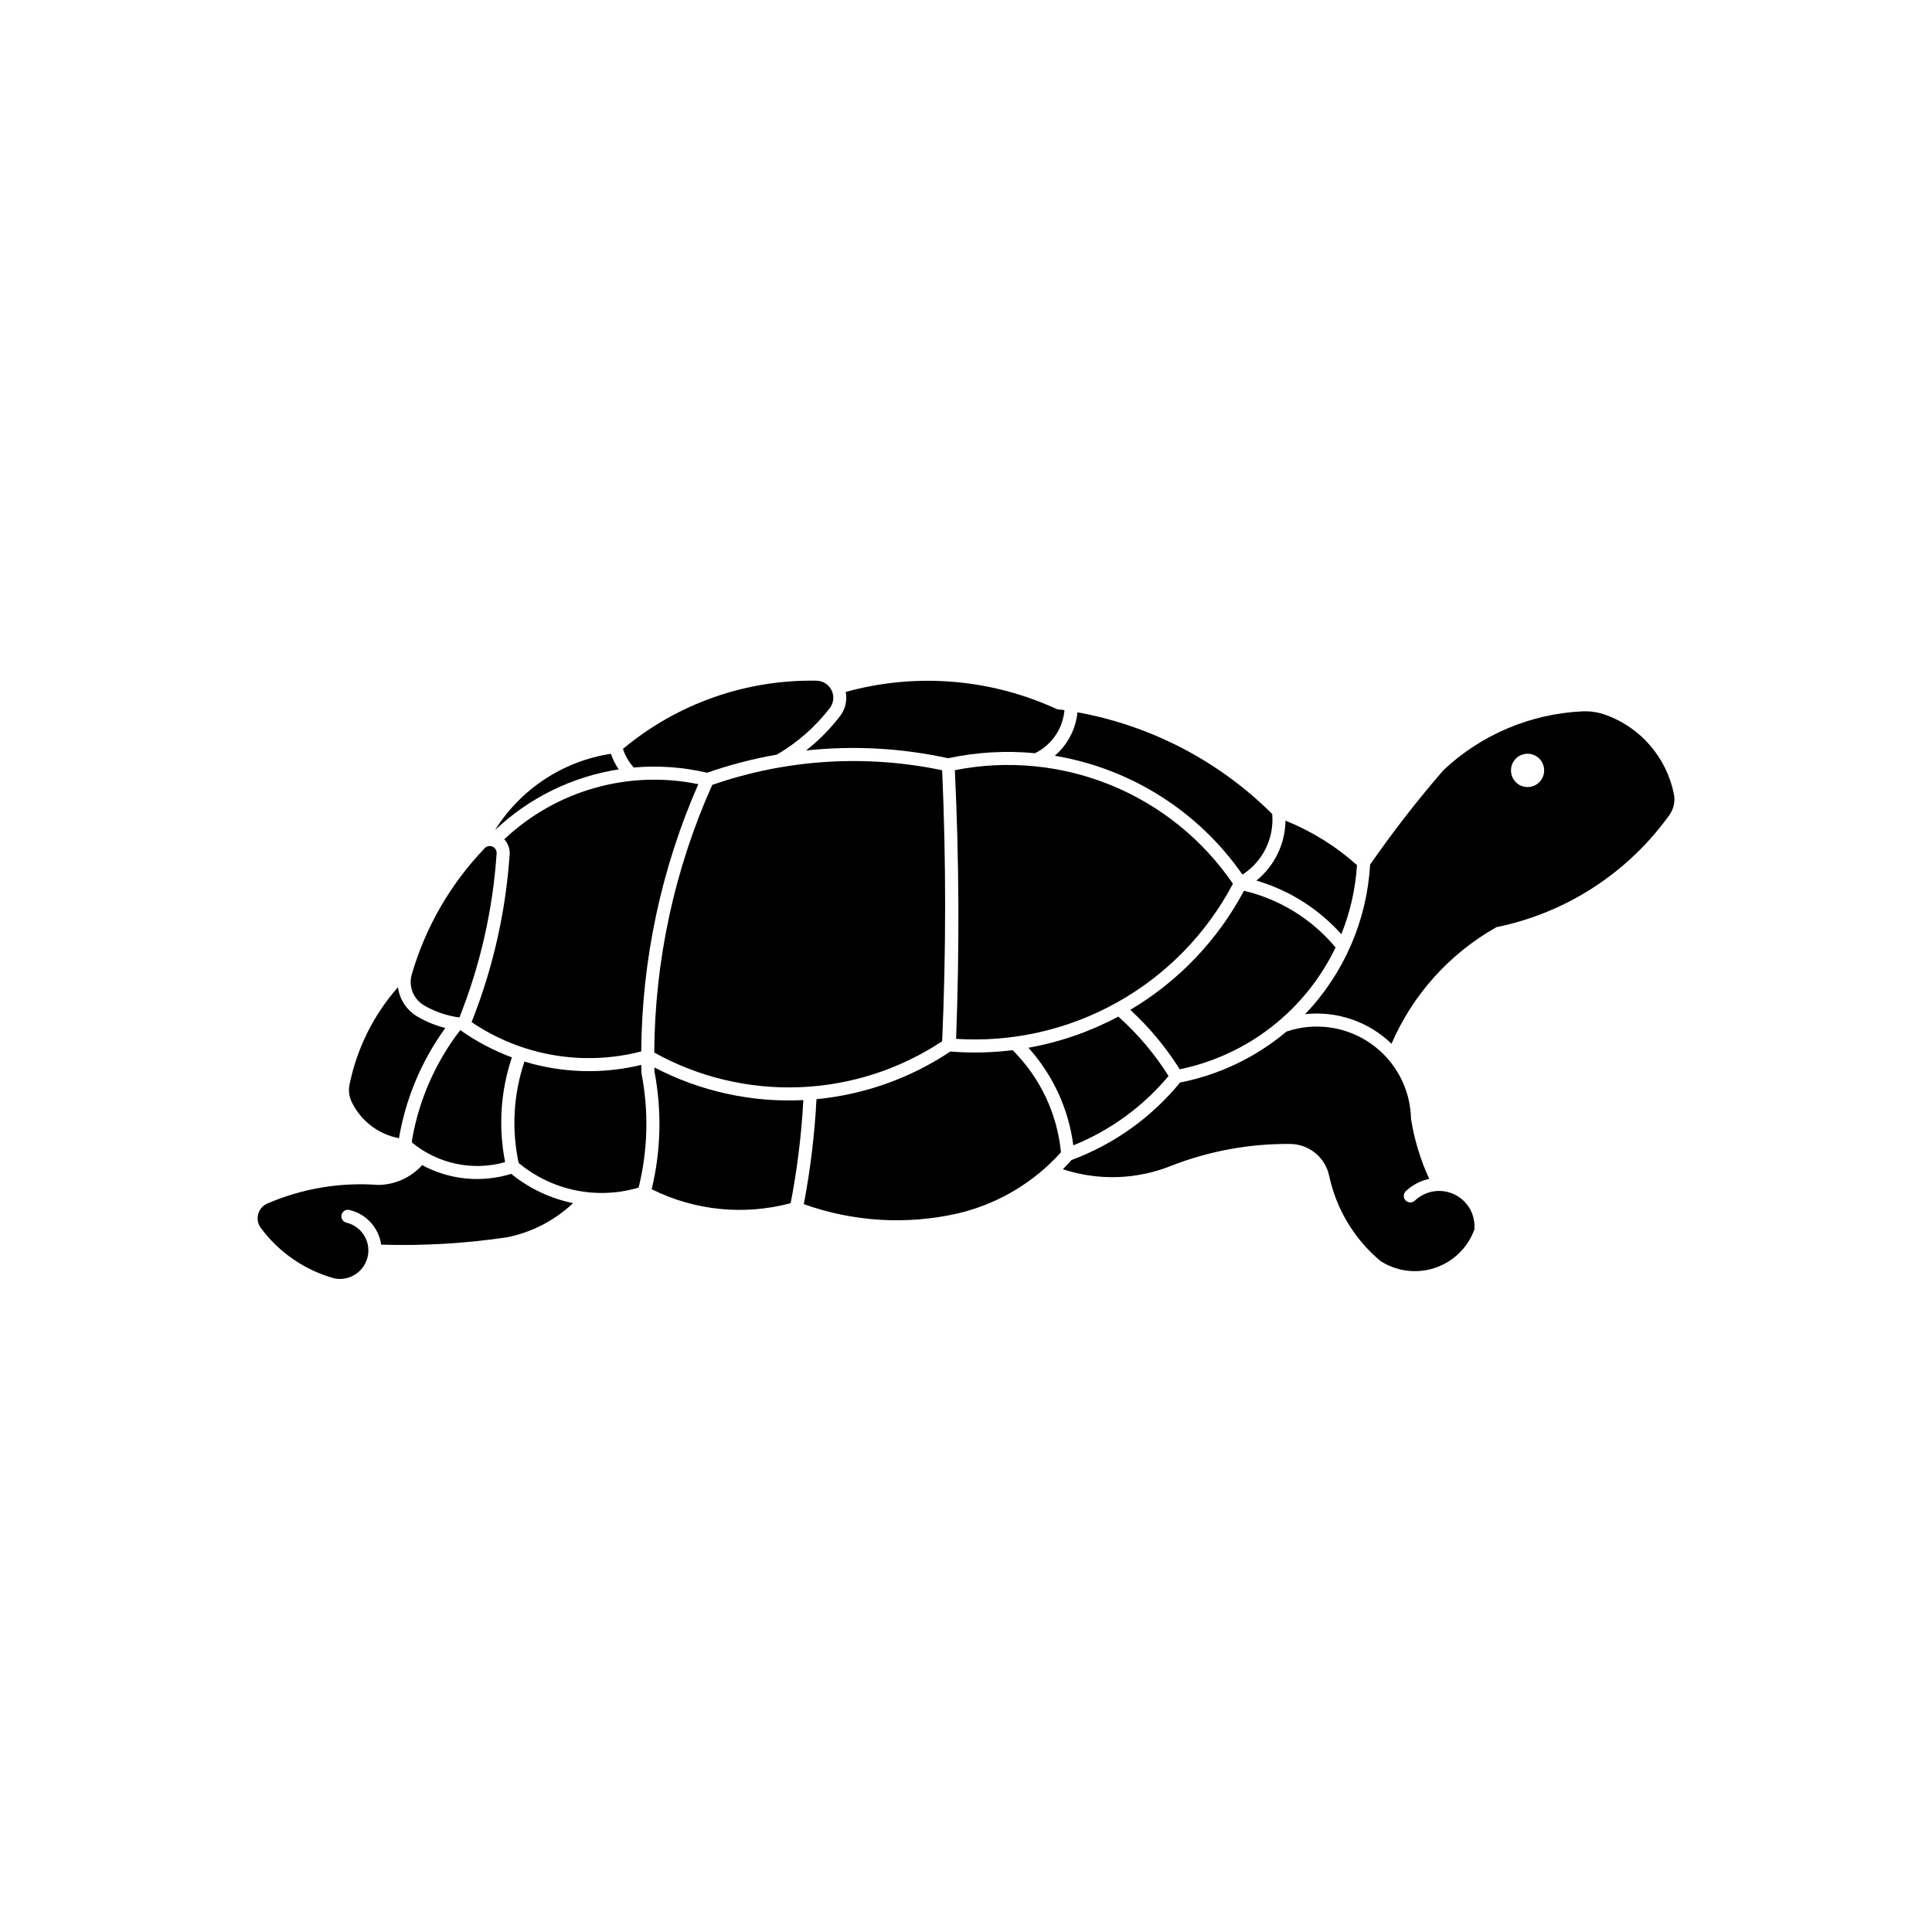
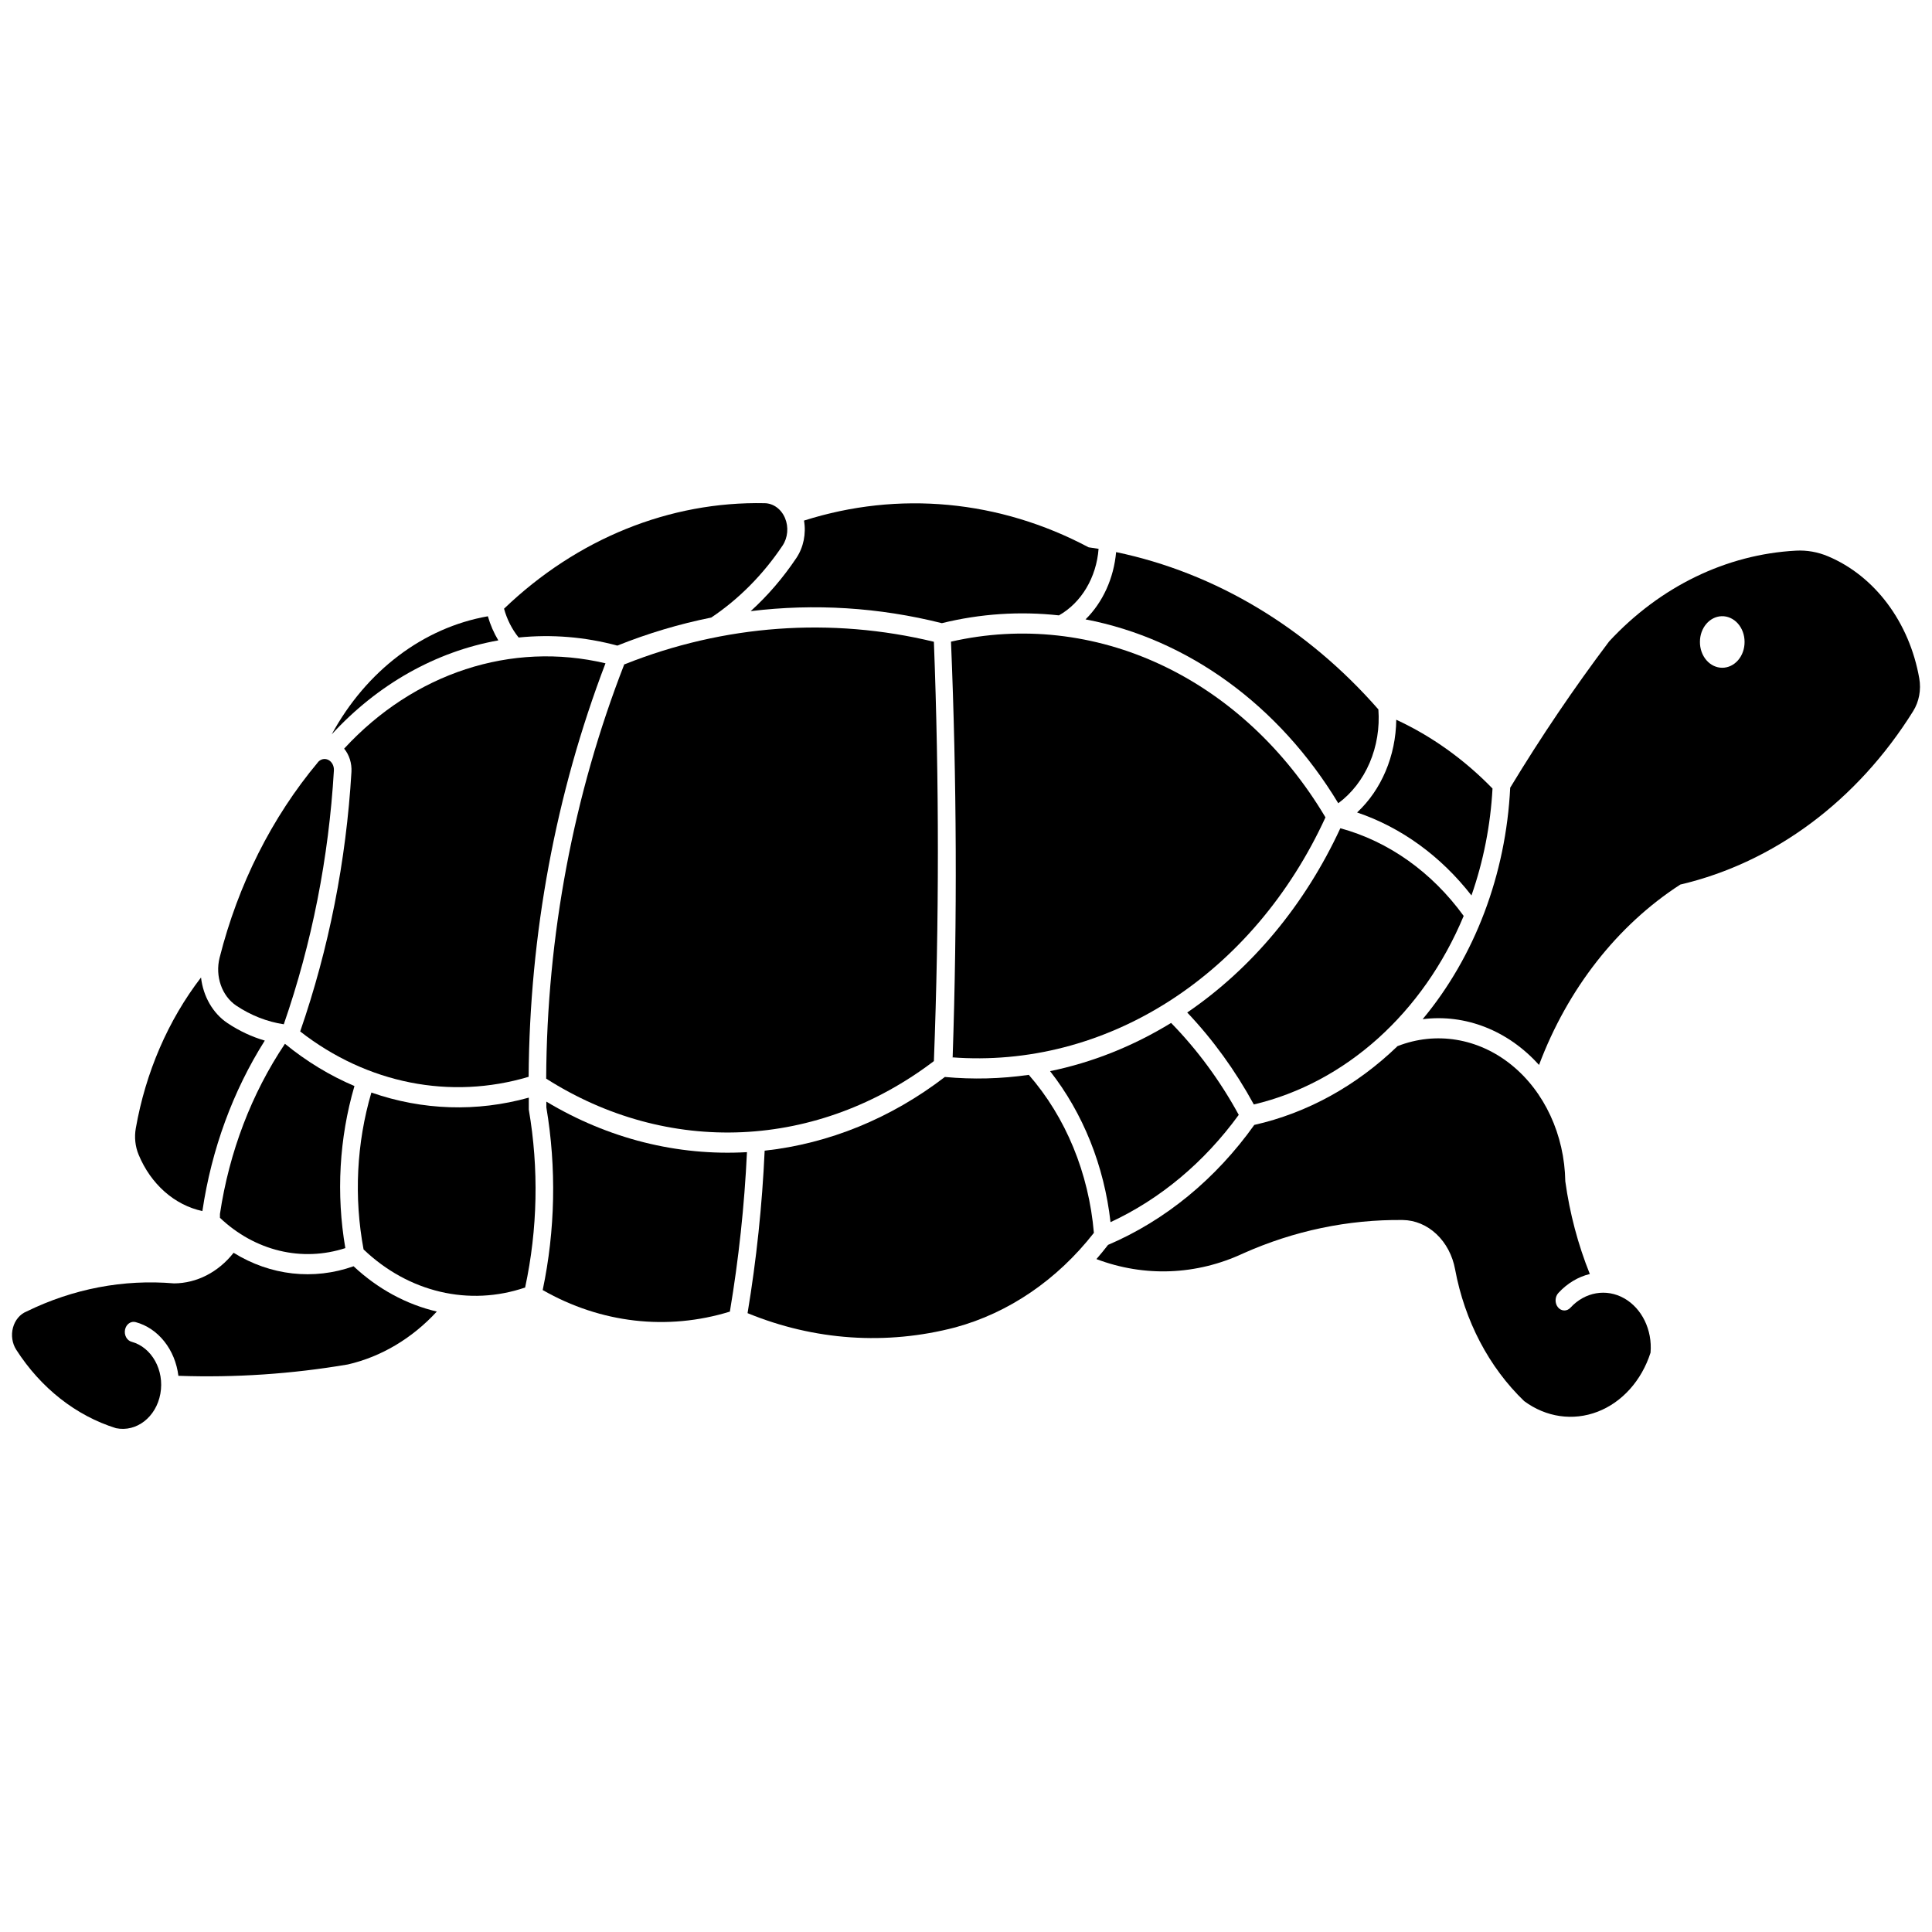
- <svg xmlns="http://www.w3.org/2000/svg" width="700pt" height="700pt" version="1.1" viewBox="0 0 700 550" fill="currentColor">
-   <g>
-     <path d="m573.33 182.74c-18.762 0.867-36.598 8.402-50.297 21.254-9.473 10.941-18.355 22.375-26.617 34.254-1.152 20.297-9.504 39.516-23.555 54.207 11.516-1.27 22.992 2.66 31.309 10.719 7.715-17.855 21.062-32.691 38.008-42.242 25.25-5.152 47.629-19.652 62.645-40.602 1.594-2.215 2.191-4.996 1.652-7.672-2.656-13.152-11.953-23.977-24.551-28.59-2.75-1.012-5.676-1.461-8.602-1.328zm-20.039 15.352c1.621-0.047 3.195 0.566 4.359 1.695 1.164 1.129 1.82 2.684 1.82 4.305 0.02 1.605-0.605 3.152-1.734 4.293s-2.664 1.781-4.269 1.781c-1.605 0-3.141-0.641-4.269-1.781-1.129-1.141-1.754-2.688-1.734-4.293 0-3.246 2.582-5.902 5.828-6z" />
-     <path d="m450.16 241.89c3.625-2.332 6.551-5.613 8.449-9.484 1.902-3.871 2.711-8.188 2.34-12.488-19.246-19.145-43.855-31.988-70.562-36.836-0.621 6.113-3.566 11.754-8.227 15.754 27.551 4.582 52.074 20.113 68 43.055z" />
-     <path d="m292.04 196.93c4.609-3.633 8.746-7.82 12.324-12.473 1.914-2.484 2.664-5.676 2.055-8.754 25.461-7.047 52.594-4.828 76.57 6.258 0.895 0.109 1.789 0.227 2.68 0.352-0.578 6.707-4.625 12.617-10.664 15.586-10.531-1.004-21.156-0.391-31.5 1.824-16.898-3.699-34.281-4.648-51.48-2.809z" />
-     <path d="m175.62 232.32c-12.375 12.883-21.445 28.574-26.43 45.73-1.258 4.34 0.598 8.977 4.504 11.246 3.926 2.277 8.262 3.758 12.762 4.352 7.559-18.984 12.105-39.031 13.48-59.418 0.078-1.062-0.52-2.059-1.492-2.488-0.973-0.43-2.109-0.199-2.844 0.574z" />
-     <path d="m346.12 301.38c20.406 1.367 40.766-3.215 58.621-13.188 17.855-9.973 32.434-24.906 41.973-42.996-10.914-15.98-26.281-28.398-44.191-35.711-17.914-7.316-37.582-9.203-56.559-5.434 1.547 32.422 1.695 64.895 0.445 97.328z" />
-     <path d="m161.39 297.48c-3.531-0.895-6.922-2.273-10.07-4.102-3.906-2.266-6.543-6.215-7.133-10.691-8.855 10.027-14.906 22.219-17.551 35.336-0.418 2.082-0.152 4.242 0.762 6.16 3.277 6.898 9.66 11.809 17.172 13.207-0.004-0.031-0.004-0.059 0-0.09 2.457-14.383 8.195-28.012 16.766-39.824z" />
-     <path d="m183.01 346.04c-2.492-12.645-1.645-25.715 2.457-37.93-6.644-2.461-12.934-5.785-18.703-9.895-8.984 11.66-14.988 25.336-17.484 39.84-0.016 0.305-0.016 0.605 0 0.91 9.422 7.773 22.062 10.418 33.809 7.074z" />
-     <path d="m232.33 305.95c0.246-33.348 7.281-66.293 20.676-96.828-25.293-5.211-51.539 2.246-70.312 19.98 1.383 1.465 2.094 3.438 1.965 5.445-1.414 20.855-6.066 41.359-13.793 60.781 18.008 12.215 40.402 16.086 61.461 10.621z" />
-     <path d="m231.39 355.27c3.371-13.645 3.707-27.859 0.984-41.645-0.008-0.934-0.008-1.867 0-2.801-13.969 3.398-28.598 2.988-42.352-1.191-3.996 11.836-4.723 24.527-2.102 36.738 12.105 10.055 28.43 13.395 43.508 8.906z" />
-     <path d="m225.73 196.32c19.648-16.395 44.543-25.16 70.125-24.691 2.332 0.039 4.445 1.391 5.457 3.492 1.012 2.102 0.754 4.598-0.672 6.445-5.242 6.801-11.754 12.52-19.176 16.84-8.59 1.504-17.039 3.699-25.273 6.57-8.691-2.039-17.656-2.68-26.551-1.895-1.797-1.938-3.137-4.246-3.934-6.766z" />
-     <path d="m179.35 225.76c12.359-11.715 27.996-19.391 44.824-22.004-1.199-1.742-2.148-3.641-2.816-5.648-17.363 2.66-32.699 12.758-42.008 27.652z" />
-     <path d="m258.07 209.34c-13.672 30.535-20.828 63.582-21.02 97.035 16.098 8.926 34.34 13.266 52.73 12.539 18.395-0.723 36.234-6.481 51.582-16.645 1.43-32.715 1.43-65.477 0-98.191-27.688-5.82-56.438-4.004-83.168 5.262z" />
-     <path d="m291.07 323.59c-0.68 12.539-2.219 25.012-4.598 37.34-16.84 4.516-34.75 2.719-50.359-5.047 3.387-14.023 3.723-28.613 0.984-42.773-0.004-0.453-0.004-0.902 0-1.352 16.621 8.68 35.258 12.766 53.988 11.832z" />
-     <path d="m409.52 290.89c17.426-10.332 31.68-25.258 41.195-43.145 12.992 3.074 24.633 10.277 33.184 20.531-10.895 22.727-31.777 39.055-56.457 44.148-4.984-7.949-11.012-15.191-17.922-21.535z" />
-     <path d="m455.22 244.05c6.562-5.312 10.426-13.27 10.539-21.715 9.5 3.828 18.266 9.277 25.898 16.109-0.539 8.594-2.453 17.047-5.664 25.039-8.25-9.219-18.906-15.945-30.773-19.434z" />
-     <path d="m405.18 293.33c-10.195 5.445-21.184 9.254-32.559 11.293 8.891 9.859 14.562 22.195 16.262 35.359 13.391-5.41 25.242-14.039 34.5-25.125-5.019-8-11.148-15.246-18.203-21.527z" />
-     <path d="m344.31 305.99c-14.484 9.672-31.141 15.602-48.48 17.254-0.664 12.773-2.199 25.484-4.598 38.047 17.934 6.41 37.324 7.566 55.891 3.332 14.395-3.406 27.402-11.129 37.285-22.133-1.367-13.992-7.559-27.074-17.512-37-7.492 0.938-15.062 1.105-22.586 0.496z" />
-     <path d="m500.2 381.9c5.856 3.773 13.109 4.684 19.715 2.477 6.606-2.207 11.852-7.297 14.258-13.836 0.516-5.309-2.316-10.379-7.106-12.73-4.789-2.348-10.531-1.484-14.414 2.176-0.453 0.445-1.066 0.688-1.699 0.676-0.637-0.008-1.242-0.273-1.68-0.734-0.438-0.461-0.672-1.078-0.648-1.715 0.023-0.633 0.297-1.234 0.766-1.664 2.352-2.227 5.273-3.758 8.445-4.426-3.184-6.898-5.406-14.199-6.598-21.699-0.211-10.895-5.609-21.035-14.527-27.293-8.922-6.258-20.297-7.879-30.609-4.367-11.078 9.316-24.336 15.664-38.539 18.449-10.391 12.684-23.973 22.379-39.344 28.09-1.012 1.141-2.055 2.25-3.129 3.328 12.91 4.254 26.91 3.781 39.504-1.34 13.676-5.305 28.242-7.957 42.914-7.812 3.305 0.039 6.5 1.199 9.059 3.297 2.559 2.094 4.328 4.996 5.016 8.23 2.574 12.09 9.125 22.969 18.609 30.895z" />
-     <path d="m185.23 350.31c-10.746 3.324-22.379 2.188-32.277-3.156-4.094 4.535-9.91 7.137-16.016 7.168-13.566-1.012-27.18 1.246-39.691 6.582-1.746 0.609-3.102 2.012-3.648 3.781-0.547 1.766-0.223 3.688 0.879 5.176 6.617 8.973 16.074 15.445 26.836 18.367 5.508 0.984 10.801-2.594 11.938-8.074 1.137-5.481-2.293-10.871-7.738-12.16-1.273-0.293-2.062-1.566-1.77-2.84 0.297-1.27 1.57-2.062 2.84-1.766 2.965 0.688 5.652 2.258 7.707 4.504 2.059 2.242 3.383 5.059 3.809 8.07 15.25 0.465 30.508-0.426 45.602-2.66 8.98-1.805 17.273-6.094 23.93-12.387-8.215-1.672-15.898-5.309-22.398-10.605z" />
+ <svg xmlns="http://www.w3.org/2000/svg" width="700pt" height="700pt" version="1.1" viewBox="0 0 700 700" id="svg120" fill="currentColor">
+   <defs id="defs124" />
+   <g id="g118" transform="matrix(1.346688,0,0,1.547303,-121.3419,-83.24616)">
+     <path d="m 573.33,182.74 c -18.762,0.867 -36.598,8.402 -50.297,21.254 -9.473,10.941 -18.355,22.375 -26.617,34.254 -1.152,20.297 -9.504,39.516 -23.555,54.207 11.516,-1.27 22.992,2.66 31.309,10.719 7.715,-17.855 21.062,-32.691 38.008,-42.242 25.25,-5.152 47.629,-19.652 62.645,-40.602 1.594,-2.215 2.191,-4.996 1.652,-7.672 -2.656,-13.152 -11.953,-23.977 -24.551,-28.59 -2.75,-1.012 -5.676,-1.461 -8.602,-1.328 z m -20.039,15.352 c 1.621,-0.047 3.195,0.566 4.359,1.695 1.164,1.129 1.82,2.684 1.82,4.305 0.019,1.605 -0.605,3.152 -1.734,4.293 -1.129,1.141 -2.664,1.781 -4.269,1.781 -1.605,0 -3.141,-0.641 -4.269,-1.781 -1.129,-1.141 -1.754,-2.688 -1.734,-4.293 0,-3.246 2.582,-5.902 5.828,-6 z" id="path80" />
+     <path d="m 450.16,241.89 c 3.625,-2.332 6.551,-5.613 8.449,-9.484 1.902,-3.871 2.711,-8.188 2.34,-12.488 -19.246,-19.145 -43.855,-31.988 -70.562,-36.836 -0.621,6.113 -3.566,11.754 -8.227,15.754 27.551,4.582 52.074,20.113 68,43.055 z" id="path82" />
+     <path d="m 292.04,196.93 c 4.609,-3.633 8.746,-7.82 12.324,-12.473 1.914,-2.484 2.664,-5.676 2.055,-8.754 25.461,-7.047 52.594,-4.828 76.57,6.258 0.895,0.109 1.789,0.227 2.68,0.352 -0.578,6.707 -4.625,12.617 -10.664,15.586 -10.531,-1.004 -21.156,-0.391 -31.5,1.824 -16.898,-3.699 -34.281,-4.648 -51.48,-2.809 z" id="path84" />
+     <path d="m 175.62,232.32 c -12.375,12.883 -21.445,28.574 -26.43,45.73 -1.258,4.34 0.598,8.977 4.504,11.246 3.926,2.277 8.262,3.758 12.762,4.352 7.559,-18.984 12.105,-39.031 13.48,-59.418 0.078,-1.062 -0.52,-2.059 -1.492,-2.488 -0.973,-0.43 -2.109,-0.199 -2.844,0.574 z" id="path86" />
+     <path d="m 346.12,301.38 c 20.406,1.367 40.766,-3.215 58.621,-13.188 17.855,-9.973 32.434,-24.906 41.973,-42.996 -10.914,-15.98 -26.281,-28.398 -44.191,-35.711 -17.914,-7.316 -37.582,-9.203 -56.559,-5.434 1.547,32.422 1.695,64.895 0.445,97.328 z" id="path88" />
+     <path d="m 161.39,297.48 c -3.531,-0.895 -6.922,-2.273 -10.07,-4.102 -3.906,-2.266 -6.543,-6.215 -7.133,-10.691 -8.855,10.027 -14.906,22.219 -17.551,35.336 -0.418,2.082 -0.152,4.242 0.762,6.16 3.277,6.898 9.66,11.809 17.172,13.207 -0.004,-0.031 -0.004,-0.059 0,-0.09 2.457,-14.383 8.195,-28.012 16.766,-39.824 z" id="path90" />
+     <path d="m 183.01,346.04 c -2.492,-12.645 -1.645,-25.715 2.457,-37.93 -6.644,-2.461 -12.934,-5.785 -18.703,-9.895 -8.984,11.66 -14.988,25.336 -17.484,39.84 -0.016,0.305 -0.016,0.605 0,0.91 9.422,7.773 22.062,10.418 33.809,7.074 z" id="path92" />
+     <path d="m 232.33,305.95 c 0.246,-33.348 7.281,-66.293 20.676,-96.828 -25.293,-5.211 -51.539,2.246 -70.312,19.98 1.383,1.465 2.094,3.438 1.965,5.445 -1.414,20.855 -6.066,41.359 -13.793,60.781 18.008,12.215 40.402,16.086 61.461,10.621 z" id="path94" />
+     <path d="m 231.39,355.27 c 3.371,-13.645 3.707,-27.859 0.984,-41.645 -0.008,-0.934 -0.008,-1.867 0,-2.801 -13.969,3.398 -28.598,2.988 -42.352,-1.191 -3.996,11.836 -4.723,24.527 -2.102,36.738 12.105,10.055 28.43,13.395 43.508,8.906 z" id="path96" />
+     <path d="m 225.73,196.32 c 19.648,-16.395 44.543,-25.16 70.125,-24.691 2.332,0.039 4.445,1.391 5.457,3.492 1.012,2.102 0.754,4.598 -0.672,6.445 -5.242,6.801 -11.754,12.52 -19.176,16.84 -8.59,1.504 -17.039,3.699 -25.273,6.57 -8.691,-2.039 -17.656,-2.68 -26.551,-1.895 -1.797,-1.938 -3.137,-4.246 -3.934,-6.766 z" id="path98" />
+     <path d="m 179.35,225.76 c 12.359,-11.715 27.996,-19.391 44.824,-22.004 -1.199,-1.742 -2.148,-3.641 -2.816,-5.648 -17.363,2.66 -32.699,12.758 -42.008,27.652 z" id="path100" />
+     <path d="m 258.07,209.34 c -13.672,30.535 -20.828,63.582 -21.02,97.035 16.098,8.926 34.34,13.266 52.73,12.539 18.395,-0.723 36.234,-6.481 51.582,-16.645 1.43,-32.715 1.43,-65.477 0,-98.191 -27.688,-5.82 -56.438,-4.004 -83.168,5.262 z" id="path102" />
+     <path d="m 291.07,323.59 c -0.68,12.539 -2.219,25.012 -4.598,37.34 -16.84,4.516 -34.75,2.719 -50.359,-5.047 3.387,-14.023 3.723,-28.613 0.984,-42.773 -0.004,-0.453 -0.004,-0.902 0,-1.352 16.621,8.68 35.258,12.766 53.988,11.832 z" id="path104" />
+     <path d="m 409.52,290.89 c 17.426,-10.332 31.68,-25.258 41.195,-43.145 12.992,3.074 24.633,10.277 33.184,20.531 -10.895,22.727 -31.777,39.055 -56.457,44.148 -4.984,-7.949 -11.012,-15.191 -17.922,-21.535 z" id="path106" />
+     <path d="m 455.22,244.05 c 6.562,-5.312 10.426,-13.27 10.539,-21.715 9.5,3.828 18.266,9.277 25.898,16.109 -0.539,8.594 -2.453,17.047 -5.664,25.039 -8.25,-9.219 -18.906,-15.945 -30.773,-19.434 z" id="path108" />
+     <path d="m 405.18,293.33 c -10.195,5.445 -21.184,9.254 -32.559,11.293 8.891,9.859 14.562,22.195 16.262,35.359 13.391,-5.41 25.242,-14.039 34.5,-25.125 -5.019,-8 -11.148,-15.246 -18.203,-21.527 z" id="path110" />
+     <path d="m 344.31,305.99 c -14.484,9.672 -31.141,15.602 -48.48,17.254 -0.664,12.773 -2.199,25.484 -4.598,38.047 17.934,6.41 37.324,7.566 55.891,3.332 14.395,-3.406 27.402,-11.129 37.285,-22.133 -1.367,-13.992 -7.559,-27.074 -17.512,-37 -7.492,0.938 -15.062,1.105 -22.586,0.496 z" id="path112" />
+     <path d="m 500.2,381.9 c 5.856,3.773 13.109,4.684 19.715,2.477 6.606,-2.207 11.852,-7.297 14.258,-13.836 0.516,-5.309 -2.316,-10.379 -7.106,-12.73 -4.789,-2.348 -10.531,-1.484 -14.414,2.176 -0.453,0.445 -1.066,0.688 -1.699,0.676 -0.637,-0.008 -1.242,-0.273 -1.68,-0.734 -0.438,-0.461 -0.672,-1.078 -0.648,-1.715 0.023,-0.633 0.297,-1.234 0.766,-1.664 2.352,-2.227 5.273,-3.758 8.445,-4.426 -3.184,-6.898 -5.406,-14.199 -6.598,-21.699 -0.211,-10.895 -5.609,-21.035 -14.527,-27.293 -8.922,-6.258 -20.297,-7.879 -30.609,-4.367 -11.078,9.316 -24.336,15.664 -38.539,18.449 -10.391,12.684 -23.973,22.379 -39.344,28.09 -1.012,1.141 -2.055,2.25 -3.129,3.328 12.91,4.254 26.91,3.781 39.504,-1.34 13.676,-5.305 28.242,-7.957 42.914,-7.812 3.305,0.039 6.5,1.199 9.059,3.297 2.559,2.094 4.328,4.996 5.016,8.23 2.574,12.09 9.125,22.969 18.609,30.895 z" id="path114" />
+     <path d="m 185.23,350.31 c -10.746,3.324 -22.379,2.188 -32.277,-3.156 -4.094,4.535 -9.91,7.137 -16.016,7.168 -13.566,-1.012 -27.18,1.246 -39.691,6.582 -1.746,0.609 -3.102,2.012 -3.648,3.781 -0.547,1.766 -0.223,3.688 0.879,5.176 6.617,8.973 16.074,15.445 26.836,18.367 5.508,0.984 10.801,-2.594 11.938,-8.074 1.137,-5.481 -2.293,-10.871 -7.738,-12.16 -1.273,-0.293 -2.062,-1.566 -1.77,-2.84 0.297,-1.27 1.57,-2.062 2.84,-1.766 2.965,0.688 5.652,2.258 7.707,4.504 2.059,2.242 3.383,5.059 3.809,8.07 15.25,0.465 30.508,-0.426 45.602,-2.66 8.98,-1.805 17.273,-6.094 23.93,-12.387 -8.215,-1.672 -15.898,-5.309 -22.398,-10.605 z" id="path116" />
  </g>
</svg>
